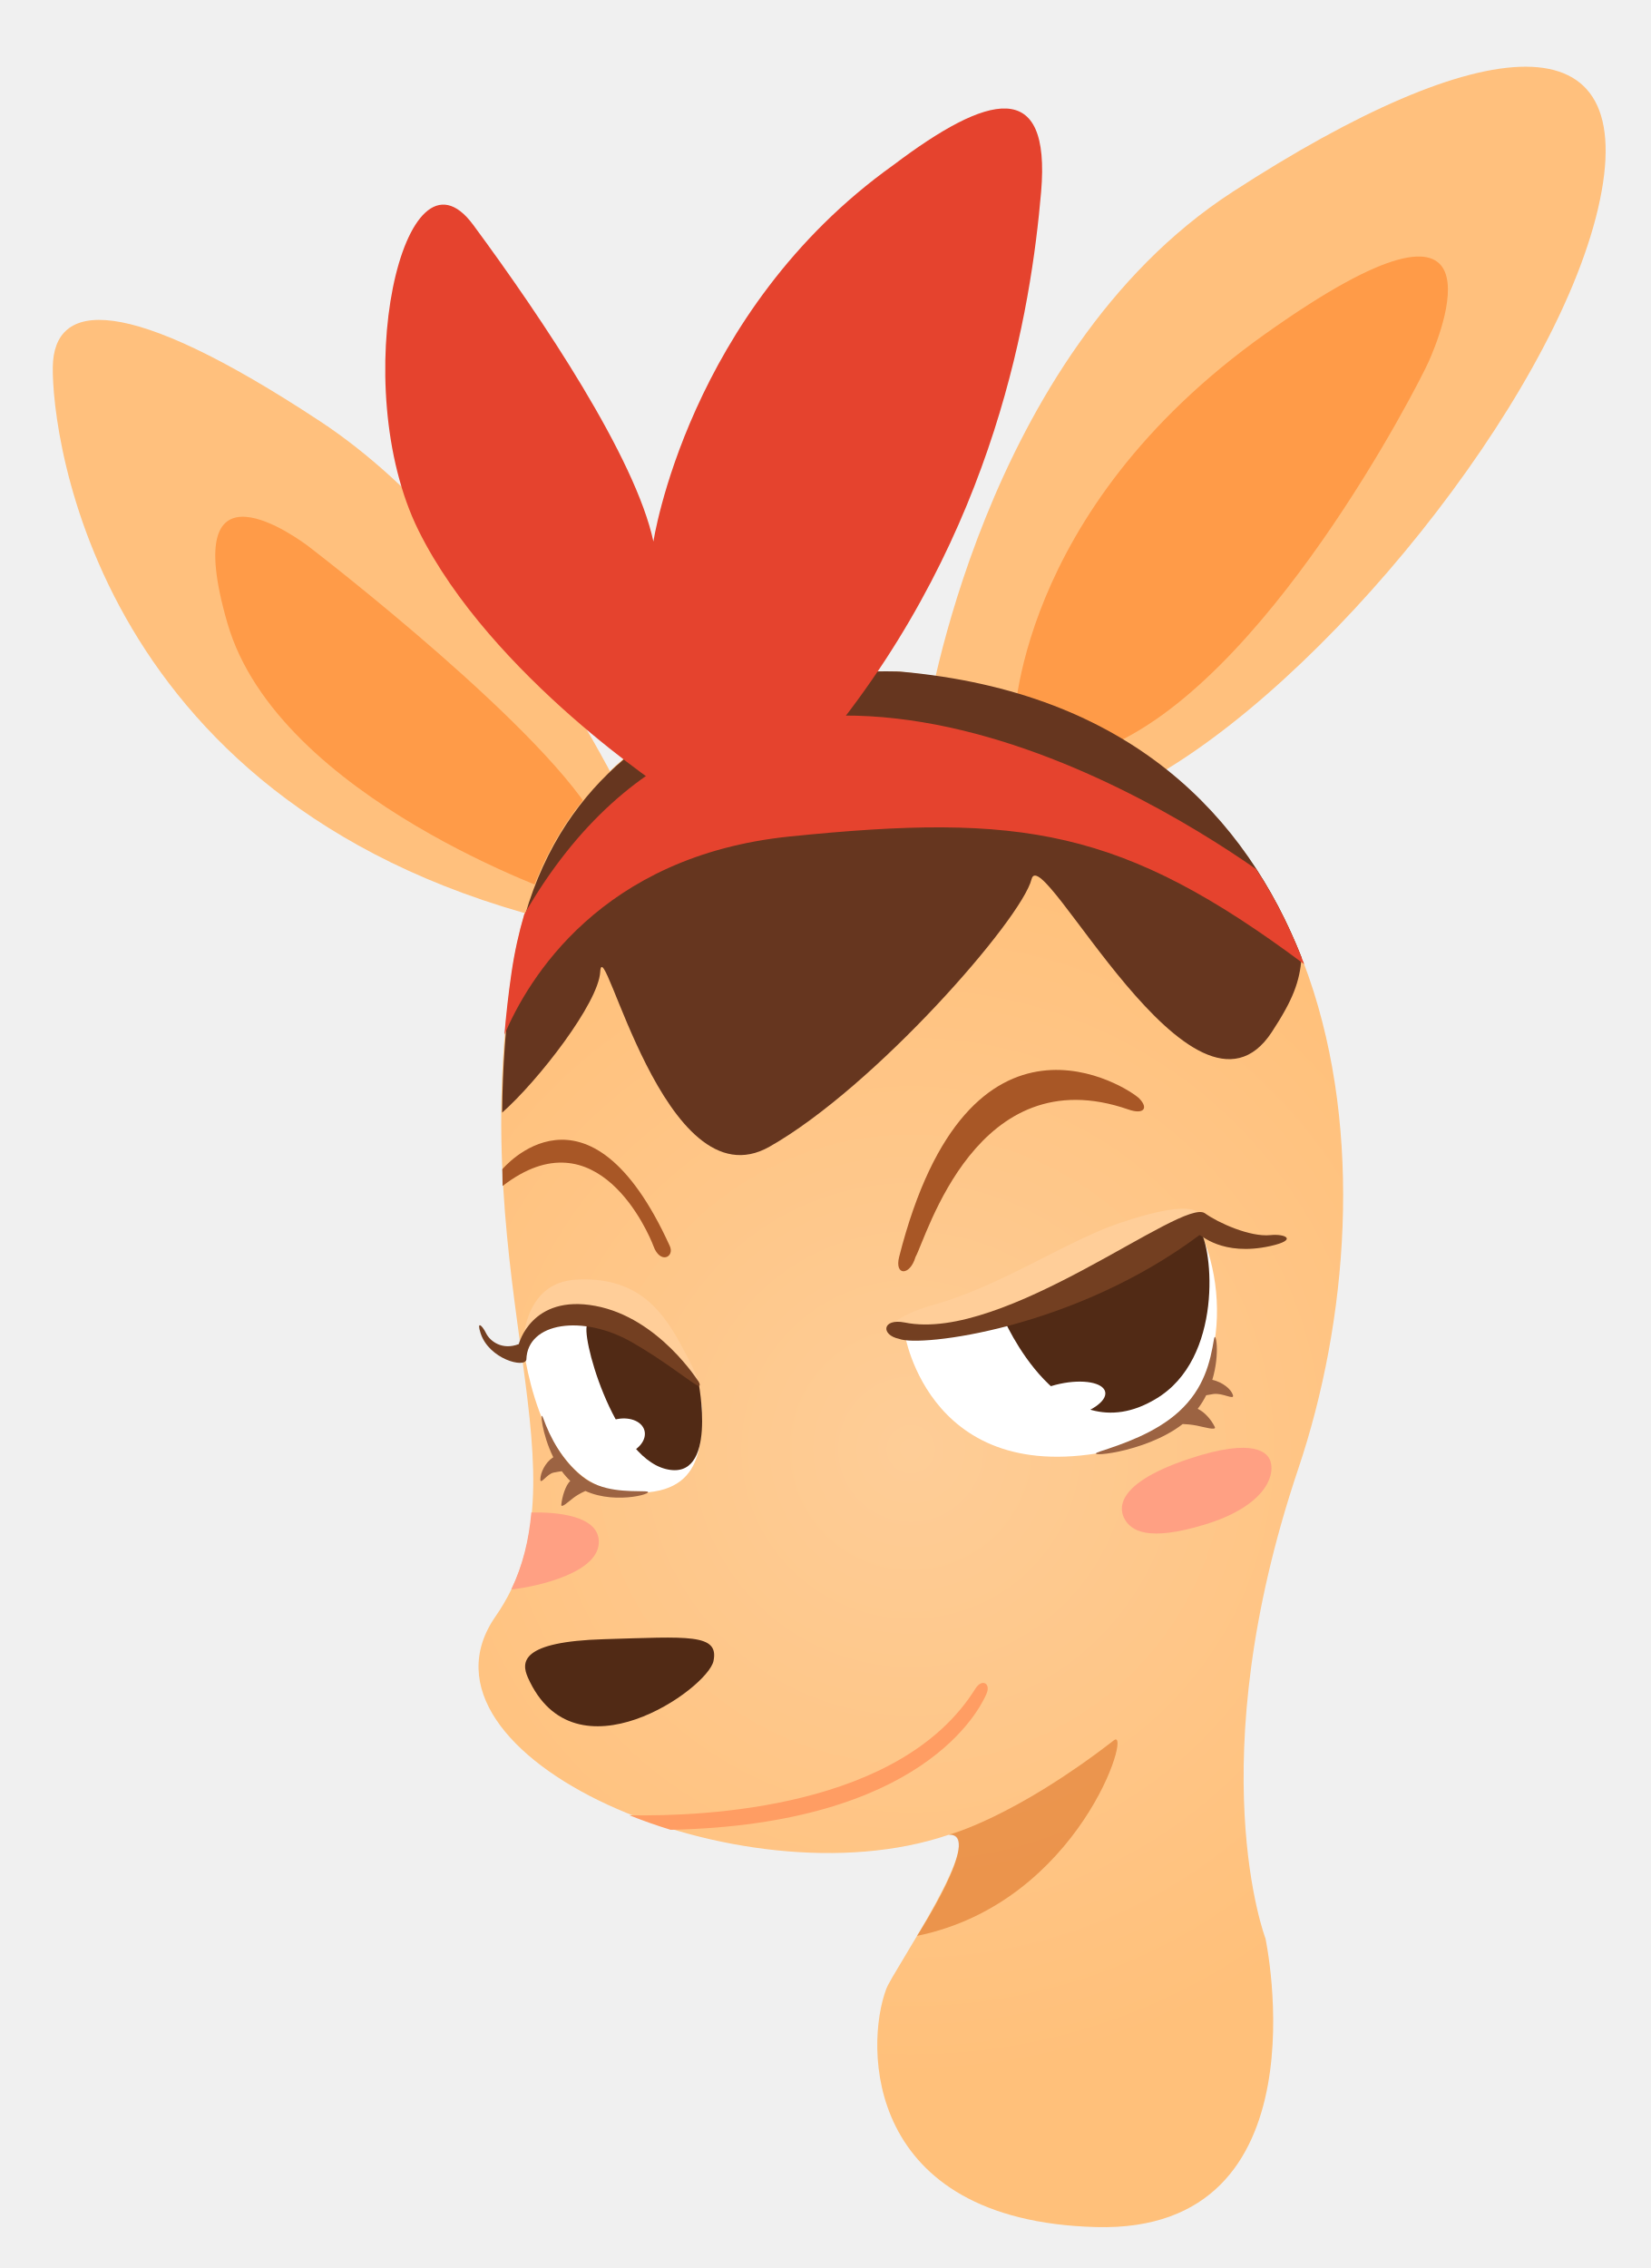
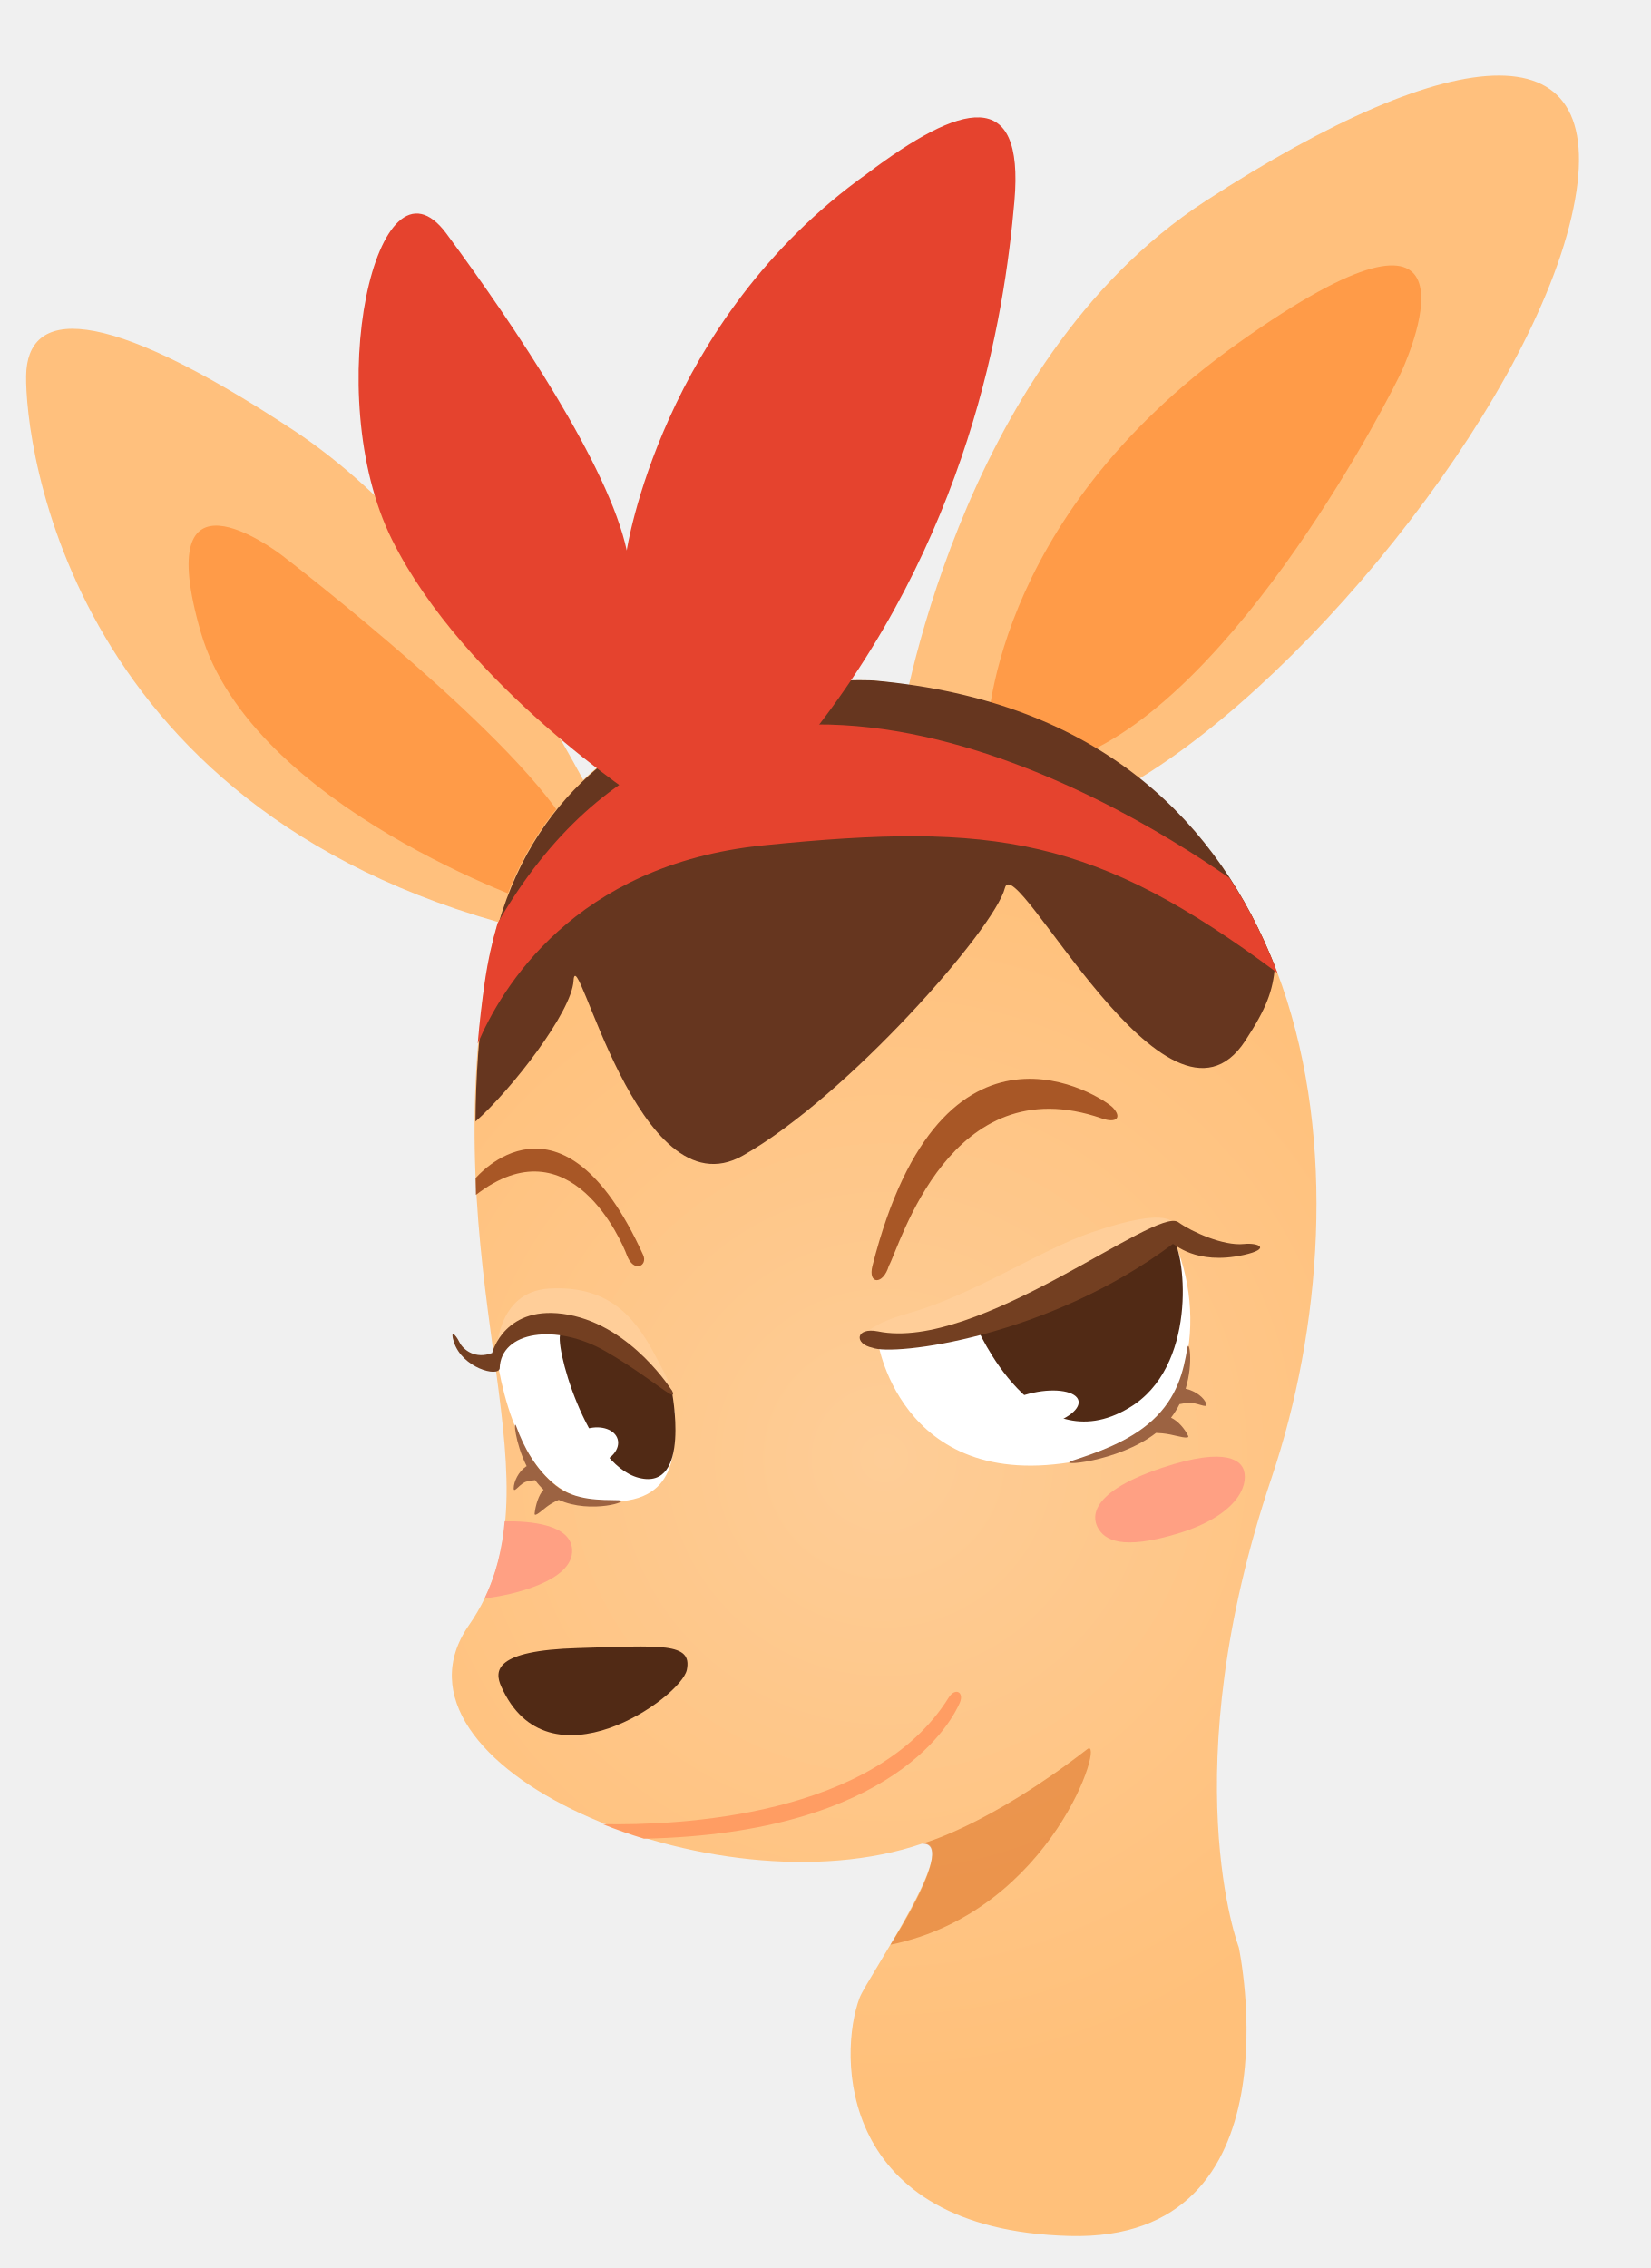
<svg xmlns="http://www.w3.org/2000/svg" version="1.1" id="图层_1" x="0px" y="0px" width="185.685px" height="255.128px" viewBox="0 0 185.685 255.128" enable-background="new 0 0 185.685 255.128" xml:space="preserve">
  <g id="Shape_2_35_">
    <g>
-       <path fill-rule="evenodd" clip-rule="evenodd" fill="#9C6342" d="M99.494,134.821c-3.119-0.051-7.8-0.147-11.661-1.962    c-4.165-1.958-5.982-5.141-7.341-7.859c-0.576-1.152-0.278,2.01,1.818,5.121c-1.235,0.7-2.031,1.932-2.031,2.751    c0,0.786,1.206-0.724,2.476-0.906c0.402-0.058,0.704-0.095,0.94-0.122c0.479,0.5,1.02,0.969,1.619,1.397    c-0.791,0.7-1.319,1.996-1.465,2.994c-0.081,0.565,1.43-0.452,2.235-0.887c0.671-0.362,1.314-0.612,1.742-0.761    C93.866,136.868,102.34,134.865,99.494,134.821z" />
+       <path fill="#9C6342" d="M96.494,135.821c-3.119-0.051-7.8-0.147-11.661-1.962c-4.165-1.958-5.982-5.141-7.341-7.859    c-0.576-1.152-0.278,2.01,1.818,5.121c-1.235,0.7-2.031,1.932-2.031,2.751c0,0.786,1.206-0.724,2.476-0.906    c0.402-0.058,0.704-0.095,0.94-0.122c0.479,0.5,1.02,0.969,1.619,1.397c-0.791,0.7-1.319,1.996-1.465,2.994    c-0.081,0.565,1.43-0.452,2.235-0.887c0.671-0.362,1.314-0.612,1.742-0.761C90.866,137.868,99.34,135.865,96.494,135.821z" />
    </g>
  </g>
  <g id="Shape_2_33_">
    <g>
-       <path fill-rule="evenodd" clip-rule="evenodd" fill="#9C6342" d="M55.983,58.038c-3.119-0.051-7.8-0.147-11.661-1.962    c-4.165-1.958-5.982-5.141-7.341-7.859c-0.576-1.152-0.278,2.01,1.818,5.121c-1.235,0.7-2.031,1.932-2.031,2.751    c0,0.786,1.206-0.724,2.476-0.906c0.402-0.058,0.704-0.095,0.94-0.122c0.479,0.5,1.021,0.969,1.619,1.397    c-0.791,0.7-1.319,1.996-1.465,2.994c-0.081,0.565,1.429-0.452,2.235-0.887c0.671-0.362,1.314-0.612,1.742-0.761    C50.355,60.085,58.83,58.082,55.983,58.038z" />
+       <path fill="#9C6342" d="M52.983,59.038c-3.119-0.051-7.8-0.147-11.661-1.962c-4.165-1.958-5.982-5.141-7.341-7.859    c-0.576-1.152-0.278,2.01,1.818,5.121c-1.235,0.7-2.031,1.932-2.031,2.751c0,0.786,1.206-0.724,2.476-0.906    c0.402-0.058,0.704-0.095,0.94-0.122c0.479,0.5,1.021,0.969,1.619,1.397c-0.791,0.7-1.319,1.996-1.465,2.994    c-0.081,0.565,1.429-0.452,2.235-0.887c0.671-0.362,1.314-0.612,1.742-0.761C47.355,61.085,55.83,59.082,52.983,59.038z" />
    </g>
  </g>
  <g id="形状_78">
    <g>
-       <path fill-rule="evenodd" clip-rule="evenodd" fill="#FFC07D" d="M138.621,21.612c-28.149,18.28-34.399,59.584-34.399,59.584    s4.718,17.474,24.571,6.757c19.853-10.717,45.902-42.699,50.984-64.498C184.859,1.656,166.77,3.332,138.621,21.612z" />
+       <path fill="#FFC07D" d="M135.621,22.612c-28.149,18.28-34.399,59.584-34.399,59.584s4.718,17.474,24.571,6.757    s45.902-42.699,50.984-64.498C181.859,2.656,163.77,4.332,135.621,22.612z" />
    </g>
  </g>
  <g id="形状_79">
    <g>
-       <path fill-rule="evenodd" clip-rule="evenodd" fill="#FF9B48" d="M142.306,37.583C114.08,57.662,114.05,81.811,114.05,81.811    s-8.557,9.545,9.828,2.457c18.385-7.088,35.673-40.952,36.856-43.613C161.917,37.993,170.533,17.504,142.306,37.583z" />
+       <path fill="#FF9B48" d="M139.306,38.583C111.08,58.662,111.05,82.811,111.05,82.811s-8.557,9.545,9.828,2.457    s35.673-40.952,36.856-43.613C158.917,38.993,167.533,18.504,139.306,38.583z" />
    </g>
  </g>
  <g id="形状_80">
    <g>
-       <path fill-rule="evenodd" clip-rule="evenodd" fill="#FFC07D" d="M72.28,94.096c0,0-14.182-32.137-36.242-46.685    S6.06,33.845,5.938,41.269c-0.121,7.424,4.625,50.139,57.741,62.655C116.796,116.441,72.28,94.096,72.28,94.096z" />
+       <path fill="#FFC07D" d="M69.28,95.096c0,0-14.182-32.137-36.242-46.685S3.06,34.845,2.938,42.269    c-0.121,7.424,4.625,50.139,57.741,62.655C113.796,117.441,69.28,95.096,69.28,95.096z" />
    </g>
  </g>
  <g id="形状_81">
    <g>
-       <path fill-rule="evenodd" clip-rule="evenodd" fill="#FF9B48" d="M67.365,92.867C61.958,82.437,35.821,62.327,34.809,61.54    c-1.012-0.787-14.947-11.138-9.214,8.6c5.733,19.738,38.085,30.713,38.085,30.713S72.772,103.298,67.365,92.867z" />
+       <path fill="#FF9B48" d="M64.365,93.867c-5.407-10.43-31.544-30.54-32.556-31.327s-14.947-11.138-9.214,8.6    s38.085,30.713,38.085,30.713S69.772,104.298,64.365,93.867z" />
    </g>
  </g>
-   <radialGradient id="SVGID_1_" cx="102.467" cy="163.026" r="70.792" gradientUnits="userSpaceOnUse">
+   <radialGradient id="SVGID_1_" cx="99.327" cy="90.157" r="70.793" gradientTransform="matrix(1 0 0 -1 0.14 254.1829)" gradientUnits="userSpaceOnUse">
    <stop offset="0" style="stop-color:#FECD97" />
    <stop offset="1" style="stop-color:#FFC07A" />
  </radialGradient>
-   <path fill-rule="evenodd" clip-rule="evenodd" fill="url(#SVGID_1_)" d="M101.208,75.552c0,0-38.337-2.449-43.613,33.785  c-5.277,36.233,9.122,56.722-1.843,72.484c-10.965,15.762,27.6,32.565,50.984,24.571c4.659-0.477-6.221,15.207-7.026,17.322  c-2.427,6.381-2.562,26.093,23.576,26.81c26.138,0.717,19.077-32.461,19.077-32.461s-7.499-19.606,3.686-52.827  C157.235,132.014,152.933,80.665,101.208,75.552z" />
-   <path fill-rule="evenodd" clip-rule="evenodd" fill="#66361F" d="M101.306,75.552c0,0-38.337-2.449-43.613,33.785  c-0.822,5.643-1.166,10.903-1.203,15.823c4.101-3.623,10.833-12.342,11.032-15.823c0.289-5.083,7.199,26.363,19.042,19.657  c11.843-6.707,28.359-25.593,29.485-30.099c1.126-4.507,18.281,30.553,27.028,17.199c2.434-3.716,3.111-5.649,3.355-8.362  C140.238,91.985,127.305,77.859,101.306,75.552z" />
-   <path fill-rule="evenodd" clip-rule="evenodd" fill="#FFCE99" d="M78.241,155.155c-8.589-6.068-7.268-8.385-12.385-7.471  c-9.602,1.716-7.154,4.207-7.088,3.938s-0.012-7.327,6.015-7.672c6.53-0.373,9.479,3.026,11.726,7.146  C79.333,156.276,78.241,155.155,78.241,155.155" />
+   <path fill="url(#SVGID_1_)" d="M98.208,76.552c0,0-38.337-2.449-43.613,33.785c-5.277,36.233,9.122,56.722-1.843,72.484  s27.6,32.565,50.984,24.571c4.659-0.477-6.221,15.207-7.026,17.322c-2.427,6.381-2.562,26.093,23.576,26.81  s19.077-32.461,19.077-32.461s-7.499-19.606,3.686-52.827C154.235,133.014,149.933,81.665,98.208,76.552z" />
+   <path fill="#66361F" d="M98.306,76.552c0,0-38.337-2.449-43.613,33.785c-0.822,5.643-1.166,10.903-1.203,15.823  c4.101-3.623,10.833-12.342,11.032-15.823c0.289-5.083,7.199,26.363,19.042,19.657c11.843-6.707,28.359-25.593,29.485-30.099  c1.126-4.507,18.281,30.553,27.028,17.199c2.434-3.716,3.111-5.649,3.355-8.362C137.238,92.985,124.305,78.859,98.306,76.552z" />
+   <path fill="#FFCE99" d="M75.241,156.155c-8.589-6.068-7.268-8.385-12.385-7.471c-9.602,1.716-7.154,4.207-7.088,3.938  s-0.012-7.327,6.015-7.672c6.53-0.373,9.479,3.026,11.726,7.146C76.333,157.276,75.241,156.155,75.241,156.155" />
  <g id="形状_70">
    <g>
-       <path fill-rule="evenodd" clip-rule="evenodd" fill="#FFFFFF" d="M134.935,138.323c0.094,0.029-17.135,10.365-33.171,11.671    c0,0,2.826,18.228,24.571,12.9C137.321,160.254,138.894,146.708,134.935,138.323z" />
+       <path fill="#FFFFFF" d="M131.935,139.323c0.094,0.029-17.135,10.365-33.171,11.671c0,0,2.826,18.228,24.571,12.9    C134.321,161.254,135.894,147.708,131.935,139.323z" />
    </g>
  </g>
  <g id="形状_71">
    <g>
-       <path fill-rule="evenodd" clip-rule="evenodd" fill="#FFFFFF" d="M58.766,150.609c0,0,1.44,16.146,11.057,17.2    s9.048-5.6,9.104-9.553C78.983,154.302,64.415,142.163,58.766,150.609z" />
+       <path fill="#FFFFFF" d="M55.766,151.609c0,0,1.44,16.146,11.057,17.2s9.048-5.6,9.104-9.553    C75.983,155.302,61.415,143.163,55.766,151.609z" />
    </g>
  </g>
-   <path fill-rule="evenodd" clip-rule="evenodd" fill="#FFCE99" d="M100.062,149.59c9.345,0.412,17.462-5.781,22.578-4.867  c9.602,1.716,14.836-9.016,12.567-7.934c-0.25,0.119,0.085-2.399-9.407,0.843c-5.758,1.966-13.319,7.049-20.503,9.064  C100.062,148.163,100.062,149.59,100.062,149.59" />
-   <path fill-rule="evenodd" clip-rule="evenodd" fill="#FFA083" d="M67.365,173.337c-0.13-2.874-4.729-3.247-7.59-3.201  c-0.275,3.07-0.956,5.943-2.258,8.664C60.552,178.468,67.525,176.875,67.365,173.337z" />
+   <path fill="#FFCE99" d="M97.062,150.59c9.345,0.412,17.462-5.781,22.578-4.867c9.602,1.716,14.836-9.016,12.567-7.934  c-0.25,0.119,0.085-2.399-9.407,0.843c-5.758,1.966-13.319,7.049-20.503,9.064C97.062,149.163,97.062,150.59,97.062,150.59" />
+   <path fill="#FFA083" d="M64.365,174.337c-0.13-2.874-4.729-3.247-7.59-3.201c-0.275,3.07-0.956,5.943-2.258,8.664  C57.552,179.468,64.525,177.875,64.365,174.337z" />
  <g id="形状_73_2_">
    <g>
-       <path fill-rule="evenodd" clip-rule="evenodd" fill="#FFA083" d="M142.926,164.382c-0.268-0.85-1.62-2.804-9.22-0.259    c-8.953,2.998-7.566,6.06-7.197,6.738c0.72,1.32,2.586,2.598,9.04,0.634C142.003,169.529,143.506,166.221,142.926,164.382z" />
+       <path fill="#FFA083" d="M139.926,165.382c-0.268-0.85-1.62-2.804-9.22-0.259c-8.953,2.998-7.566,6.06-7.197,6.738    c0.72,1.32,2.586,2.598,9.04,0.634C139.003,170.529,140.506,167.221,139.926,165.382z" />
    </g>
  </g>
  <g id="形状_74">
    <g>
-       <path fill-rule="evenodd" clip-rule="evenodd" fill="#512A15" d="M67.98,184.393c-9.408,0.274-9.363,2.572-8.6,4.3    c5.249,11.875,20.23,1.278,20.885-1.843C80.92,183.729,77.388,184.119,67.98,184.393z" />
+       <path fill="#512A15" d="M64.98,185.393c-9.408,0.274-9.363,2.572-8.6,4.3c5.249,11.875,20.23,1.278,20.885-1.843    C77.92,184.729,74.388,185.119,64.98,185.393z" />
    </g>
  </g>
-   <path fill-rule="evenodd" clip-rule="evenodd" fill="#FF9D63" d="M109.75,189.922c-8.363,13.482-30.429,14.436-38.949,14.277  c1.493,0.6,3.046,1.146,4.642,1.636c28.411-0.599,34.774-13.534,35.535-15.298C111.485,189.363,110.49,188.797,109.75,189.922z" />
+   <path fill="#FF9D63" d="M106.75,190.922c-8.363,13.482-30.429,14.436-38.949,14.277c1.493,0.6,3.046,1.146,4.642,1.636  c28.411-0.599,34.774-13.534,35.535-15.298C108.485,190.363,107.49,189.797,106.75,190.922z" />
  <g id="形状_69">
    <g>
-       <path fill-rule="evenodd" clip-rule="evenodd" fill="#512A15" d="M134.935,138.323c-1.511-1.987-5.151,5.761-22.114,9.828    c0,0,6.561,15.622,17.2,9.214C137.668,152.843,136.446,140.31,134.935,138.323z" />
+       <path fill="#512A15" d="M131.935,139.323c-1.511-1.987-5.151,5.761-22.114,9.828c0,0,6.561,15.622,17.2,9.214    C134.668,153.843,133.446,141.31,131.935,139.323z" />
    </g>
  </g>
  <g id="形状_65">
    <g>
-       <path fill-rule="evenodd" clip-rule="evenodd" fill="#A85726" d="M75.351,140.166c-9.205-20.265-18.842-8.636-18.842-8.636    l0.032,1.884c10.645-8.231,16.451,5.338,16.968,6.752C74.276,142.265,75.912,141.4,75.351,140.166z" />
+       <path fill="#A85726" d="M72.351,141.166c-9.205-20.265-18.842-8.636-18.842-8.636l0.032,1.884    c10.645-8.231,16.451,5.338,16.968,6.752C71.276,143.265,72.912,142.4,72.351,141.166z" />
    </g>
  </g>
  <g id="形状_82_2_">
    <g>
-       <path fill-rule="evenodd" clip-rule="evenodd" fill="#A85726" d="M128.178,123.581c-1.066-1.118-19.175-13.147-27.028,17.814    c-0.538,2.129,1.211,2.167,1.843,0c1.265-2.248,6.893-22.523,23.956-16.585C128.626,125.393,129.244,124.699,128.178,123.581z" />
+       <path fill="#A85726" d="M125.178,124.581c-1.066-1.118-19.175-13.147-27.028,17.814c-0.538,2.129,1.211,2.167,1.843,0    c1.265-2.248,6.893-22.523,23.956-16.585C125.626,126.393,126.244,125.699,125.178,124.581z" />
    </g>
  </g>
  <g id="形状_67">
    <g>
-       <path fill-rule="evenodd" clip-rule="evenodd" fill="#733F21" d="M142.92,138.938c-2.275,0.237-5.862-1.368-7.371-2.457    c-2.527-1.823-22.545,14.61-33.785,12.285c-2.53-0.49-2.709,1.408-0.614,1.843c2.35,0.95,19.649-1.108,33.785-11.671    c0.11-0.127,2.513,2.443,7.985,1.229C146.042,139.473,144.6,138.763,142.92,138.938z" />
+       <path fill="#733F21" d="M139.92,139.938c-2.275,0.237-5.862-1.368-7.371-2.457c-2.527-1.823-22.545,14.61-33.785,12.285    c-2.53-0.49-2.709,1.408-0.614,1.843c2.35,0.95,19.649-1.108,33.785-11.671c0.11-0.127,2.513,2.443,7.985,1.229    C143.042,140.473,141.6,139.763,139.92,139.938z" />
    </g>
  </g>
-   <path fill-rule="evenodd" clip-rule="evenodd" fill="#E5432E" d="M141.311,97.77c-13.882-9.673-58.607-36.065-82.332,5.082  c-0.606,2.046-1.097,4.237-1.441,6.6c-0.347,2.383-0.605,4.694-0.794,6.944c2.594-6.122,10.782-20.129,32.122-22.301  c26.104-2.657,37.356-0.912,57.85,14.364C145.292,104.738,143.505,101.068,141.311,97.77z" />
+   <path fill="#E5432E" d="M138.311,98.77c-13.882-9.673-58.607-36.065-82.332,5.082c-0.606,2.046-1.097,4.237-1.441,6.6  c-0.347,2.383-0.605,4.694-0.794,6.944c2.594-6.122,10.782-20.129,32.122-22.301c26.104-2.657,37.356-0.912,57.85,14.364  C142.292,105.738,140.505,102.068,138.311,98.77z" />
  <g id="形状_68_2_">
    <g>
-       <path fill-rule="evenodd" clip-rule="evenodd" fill="#512A15" d="M78.564,155.416c0,0-10.465-8.602-12.443-6.489    c-0.973,0.732,2.806,14.81,8.757,16.317C80.829,166.751,78.564,155.416,78.564,155.416z" />
+       <path fill="#512A15" d="M75.564,156.416c0,0-10.465-8.602-12.443-6.489c-0.973,0.732,2.806,14.81,8.757,16.317    C77.829,167.751,75.564,156.416,75.564,156.416z" />
    </g>
  </g>
  <g id="形状_68">
    <g>
-       <path fill-rule="evenodd" clip-rule="evenodd" fill="#733F21" d="M78.635,155.498c0,0-4.487-7.269-11.671-8.6    c-7.184-1.33-8.6,4.3-8.6,4.3c-1.868,0.722-3.238-0.318-3.686-1.229c-0.448-0.911-1.081-1.443-0.614,0    c0.947,2.926,4.979,3.967,5.151,2.972c0.105-4.209,6.348-5.117,11.878-1.951c3.326,1.904,6.051,4.061,7.159,4.75    C78.987,156.198,78.635,155.498,78.635,155.498z" />
+       <path fill="#733F21" d="M75.635,156.498c0,0-4.487-7.269-11.671-8.6c-7.184-1.33-8.6,4.3-8.6,4.3    c-1.868,0.722-3.238-0.318-3.686-1.229c-0.448-0.911-1.081-1.443-0.614,0c0.947,2.926,4.979,3.967,5.151,2.972    c0.105-4.209,6.348-5.117,11.878-1.951c3.326,1.904,6.051,4.061,7.159,4.75C75.987,157.198,75.635,156.498,75.635,156.498z" />
    </g>
  </g>
  <g id="形状_77_29_">
    <g>
-       <path fill-rule="evenodd" clip-rule="evenodd" fill="#E5432E" d="M100.536,18.541c-23.201,16.538-27.072,42.6-27.028,42.385    c-2.009-9.437-12.48-25.077-20.271-35.628c-7.791-10.551-14.277,18.008-6.143,34.399c8.134,16.391,28.256,29.485,28.256,29.485    s-1.11,17.09,17.814-6.143c18.924-23.233,22.831-48.424,23.957-61.427C118.246,8.61,111.112,10.563,100.536,18.541z" />
+       <path fill="#E5432E" d="M97.536,19.541c-23.201,16.538-27.072,42.6-27.028,42.385c-2.009-9.437-12.48-25.077-20.271-35.628    S35.96,44.306,44.094,60.697S72.35,90.182,72.35,90.182s-1.11,17.09,17.814-6.143s22.831-48.424,23.957-61.427    C115.246,9.61,108.112,11.563,97.536,19.541z" />
    </g>
  </g>
-   <ellipse transform="matrix(0.9777 -0.21 0.21 0.9777 -30.4265 28.6471)" fill-rule="evenodd" clip-rule="evenodd" fill="#FFFFFF" cx="119.66" cy="157.574" rx="4.782" ry="1.957" />
-   <ellipse transform="matrix(0.9657 -0.2595 0.2595 0.9657 -39.5743 23.6146)" fill-rule="evenodd" clip-rule="evenodd" fill="#FFFFFF" cx="69.652" cy="161.693" rx="2.953" ry="2.053" />
+   <ellipse transform="matrix(-0.21 -0.9777 0.9777 -0.21 -13.8891 305.9345)" fill="#FFFFFF" cx="116.656" cy="158.579" rx="1.957" ry="4.782" />
+   <ellipse transform="matrix(-0.2595 -0.9657 0.9657 -0.2595 -73.1693 269.2704)" fill="#FFFFFF" cx="66.648" cy="162.687" rx="2.053" ry="2.953" />
  <g id="Shape_2_27_">
    <g>
-       <path fill-rule="evenodd" clip-rule="evenodd" fill="#9C6342" d="M72.564,167.76c-1.884-0.043-4.864,0.086-7.044-1.656    c-2.252-1.8-3.614-4.34-4.434-6.635c-0.354-0.99-0.165,1.794,1.163,4.464c-0.025,0.012-0.048,0.02-0.074,0.037    c-0.838,0.56-1.385,1.706-1.385,2.446c0,0.664,0.728-0.611,1.495-0.765c0.551-0.11,0.812-0.14,0.918-0.149    c0.285,0.388,0.599,0.754,0.949,1.082c-0.546,0.541-0.911,1.758-1.006,2.671c-0.049,0.477,0.863-0.382,1.35-0.749    c0.699-0.527,1.36-0.782,1.36-0.782s-0.003-0.007-0.004-0.008C69.47,169.378,74.231,167.796,72.564,167.76z" />
+       <path fill="#9C6342" d="M69.564,168.76c-1.884-0.043-4.864,0.086-7.044-1.656c-2.252-1.8-3.614-4.34-4.434-6.635    c-0.354-0.99-0.165,1.794,1.163,4.464c-0.025,0.012-0.048,0.02-0.074,0.037c-0.838,0.56-1.385,1.706-1.385,2.446    c0,0.664,0.728-0.611,1.495-0.765c0.551-0.11,0.812-0.14,0.918-0.149c0.285,0.388,0.599,0.754,0.949,1.082    c-0.546,0.541-0.911,1.758-1.006,2.671c-0.049,0.477,0.863-0.382,1.35-0.749c0.699-0.527,1.36-0.782,1.36-0.782    s-0.003-0.007-0.004-0.008C66.47,170.378,71.231,168.796,69.564,168.76z" />
    </g>
  </g>
  <g id="Shape_2_25_">
    <g>
-       <path fill-rule="evenodd" clip-rule="evenodd" fill="#9C6342" d="M138.702,156.928c-0.204-0.659-1.152-1.452-2.321-1.708    c0.912-3.026,0.365-5.646,0.188-4.575c-0.417,2.527-1.087,5.542-3.952,8.155c-2.656,2.423-6.401,3.666-8.901,4.485    c-2.278,0.744,5.042,0.246,9.336-3.096c0.382,0.013,0.963,0.055,1.592,0.179c0.757,0.149,2.226,0.592,2.02,0.157    c-0.366-0.767-1.115-1.678-1.926-2.044c0.376-0.494,0.695-1.007,0.956-1.529c0.198-0.037,0.45-0.082,0.788-0.136    C137.548,156.646,138.897,157.561,138.702,156.928z" />
+       <path fill="#9C6342" d="M135.702,157.928c-0.204-0.659-1.152-1.452-2.321-1.708c0.912-3.026,0.365-5.646,0.188-4.575    c-0.417,2.527-1.087,5.542-3.952,8.155c-2.656,2.423-6.401,3.666-8.901,4.485c-2.278,0.744,5.042,0.246,9.336-3.096    c0.382,0.013,0.963,0.055,1.592,0.179c0.757,0.149,2.226,0.592,2.02,0.157c-0.366-0.767-1.115-1.678-1.926-2.044    c0.376-0.494,0.695-1.007,0.956-1.529c0.198-0.037,0.45-0.082,0.788-0.136C134.548,157.646,135.897,158.561,135.702,157.928z" />
    </g>
  </g>
-   <path opacity="0.6" fill-rule="evenodd" clip-rule="evenodd" fill="#DD7528" d="M106.736,206.392c0,0,7.337-1.916,18.572-10.623  c2.133-1.653-3.832,18.256-22.141,21.996C103.167,217.765,110.633,206.231,106.736,206.392z" />
+   <path opacity="0.6" fill="#DD7528" enable-background="new    " d="M103.736,207.392c0,0,7.337-1.916,18.572-10.623  c2.133-1.653-3.832,18.256-22.141,21.996C100.167,218.765,107.633,207.231,103.736,207.392z" />
</svg>
